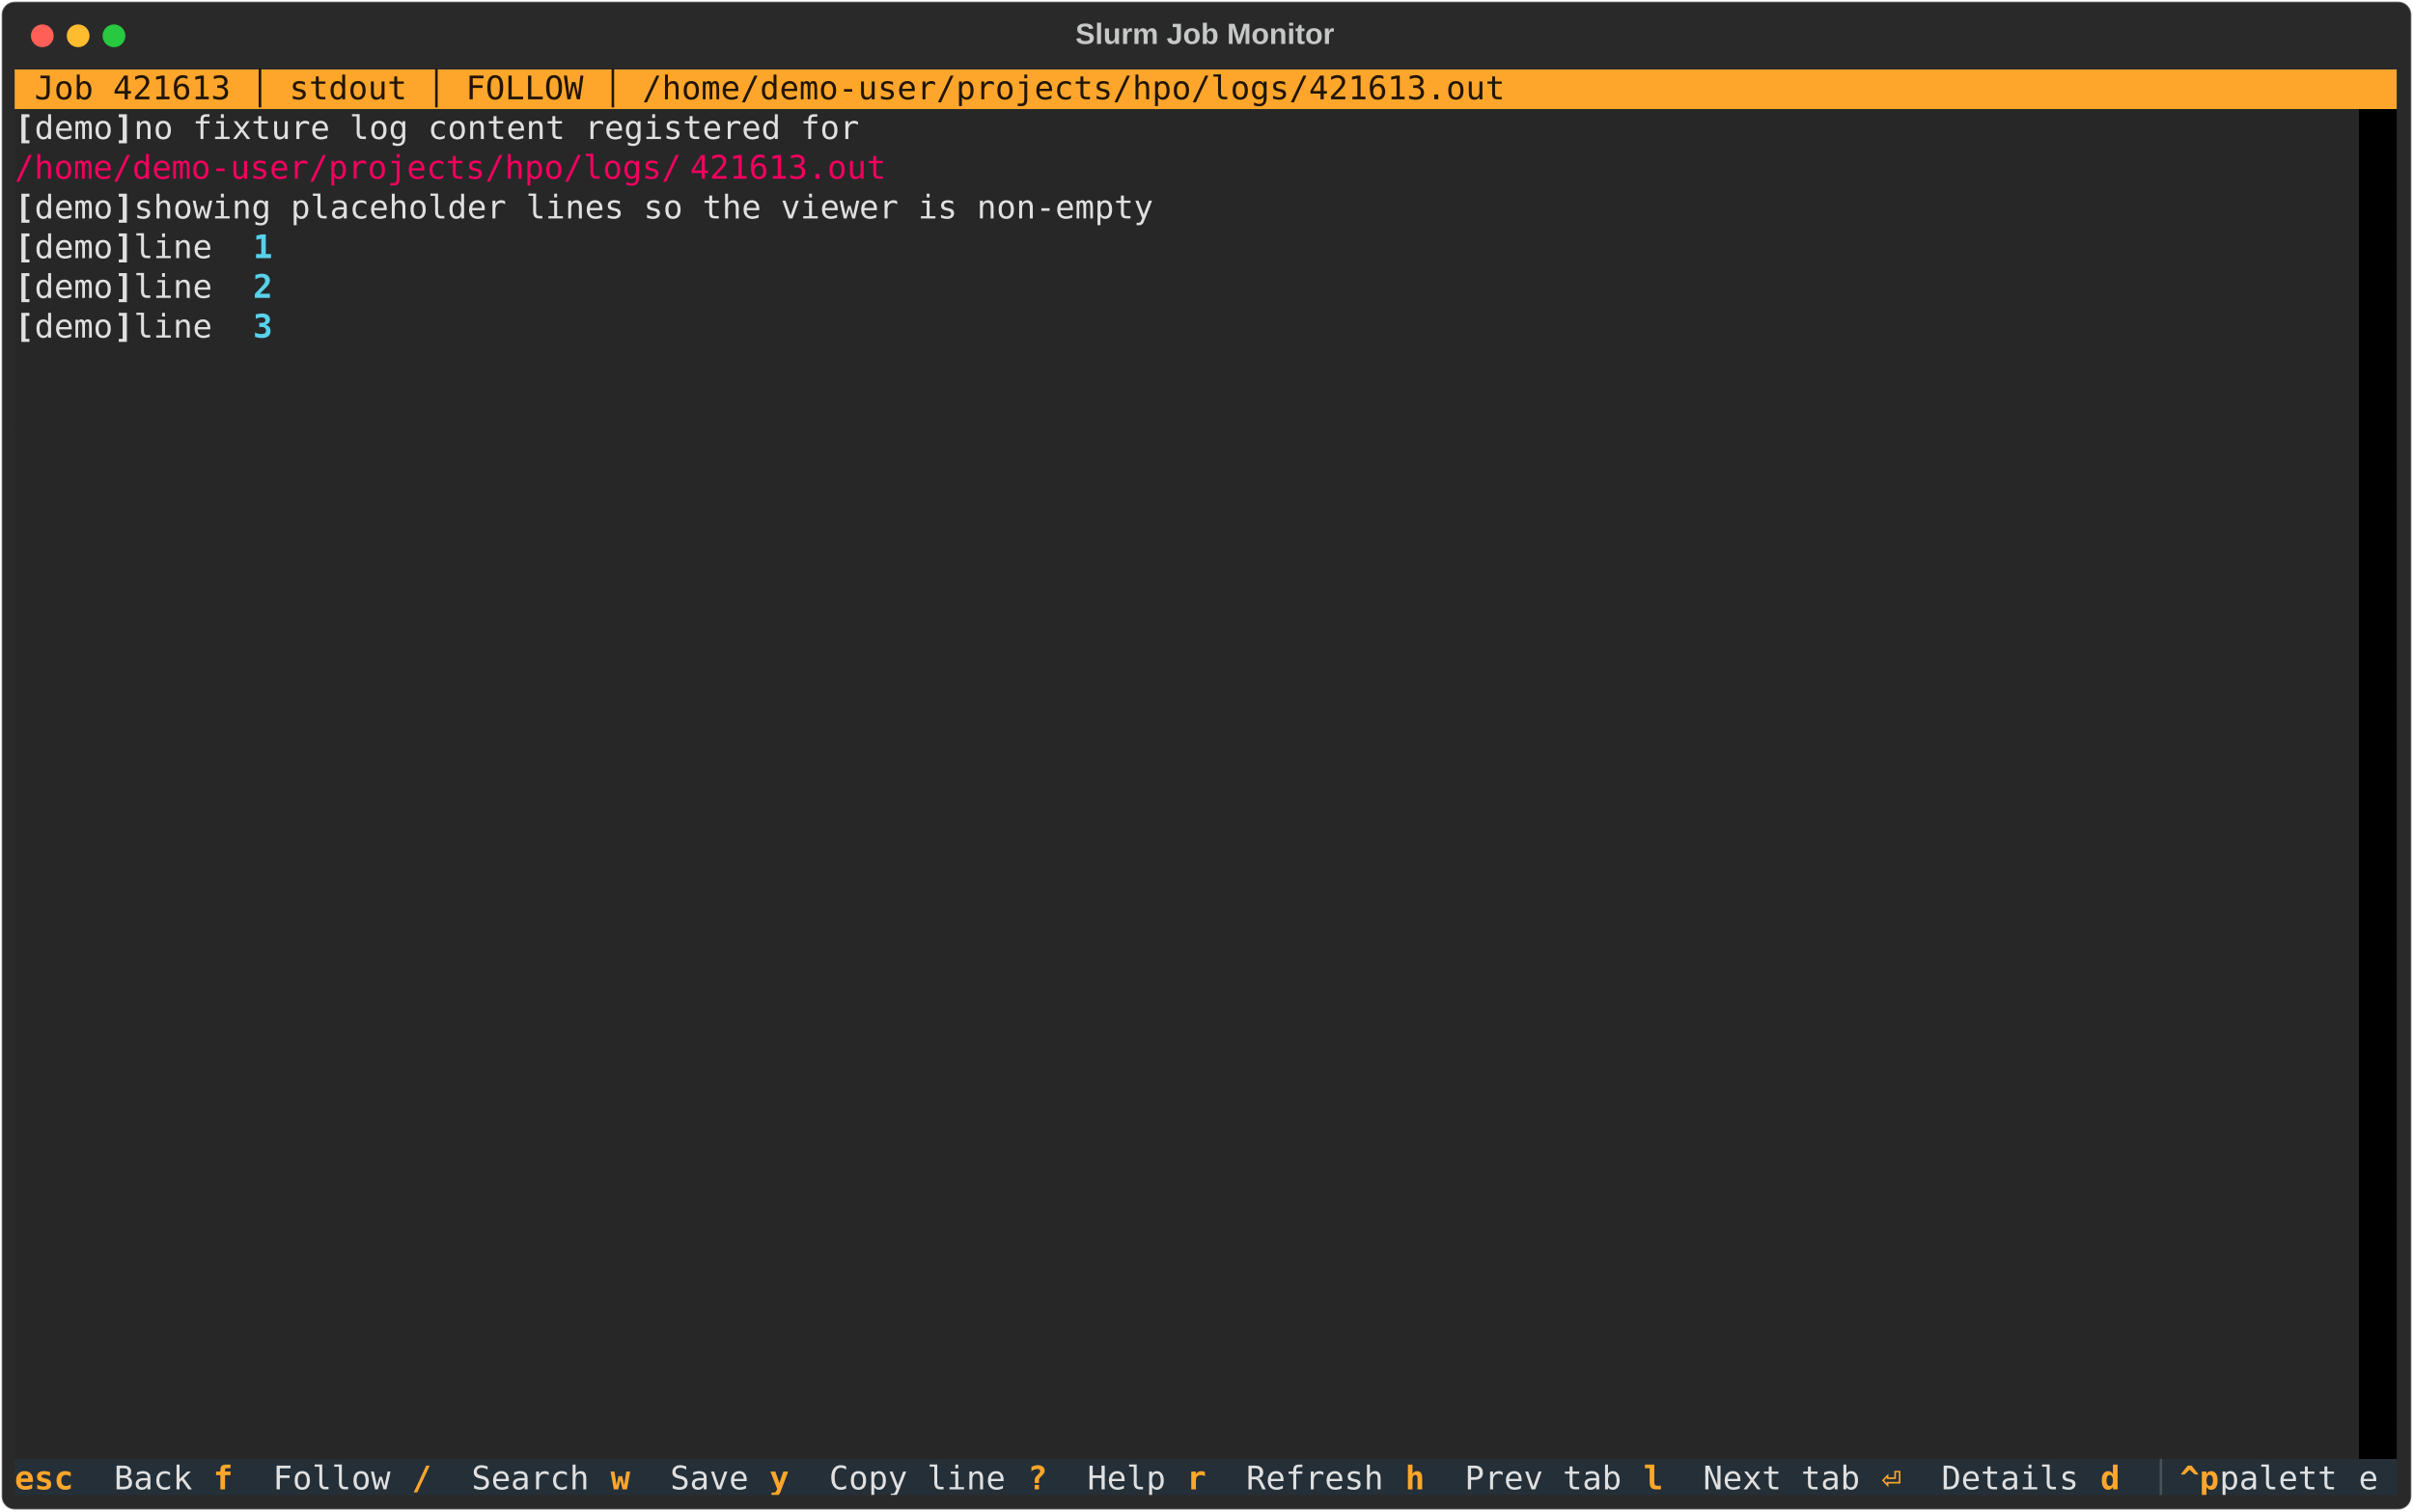
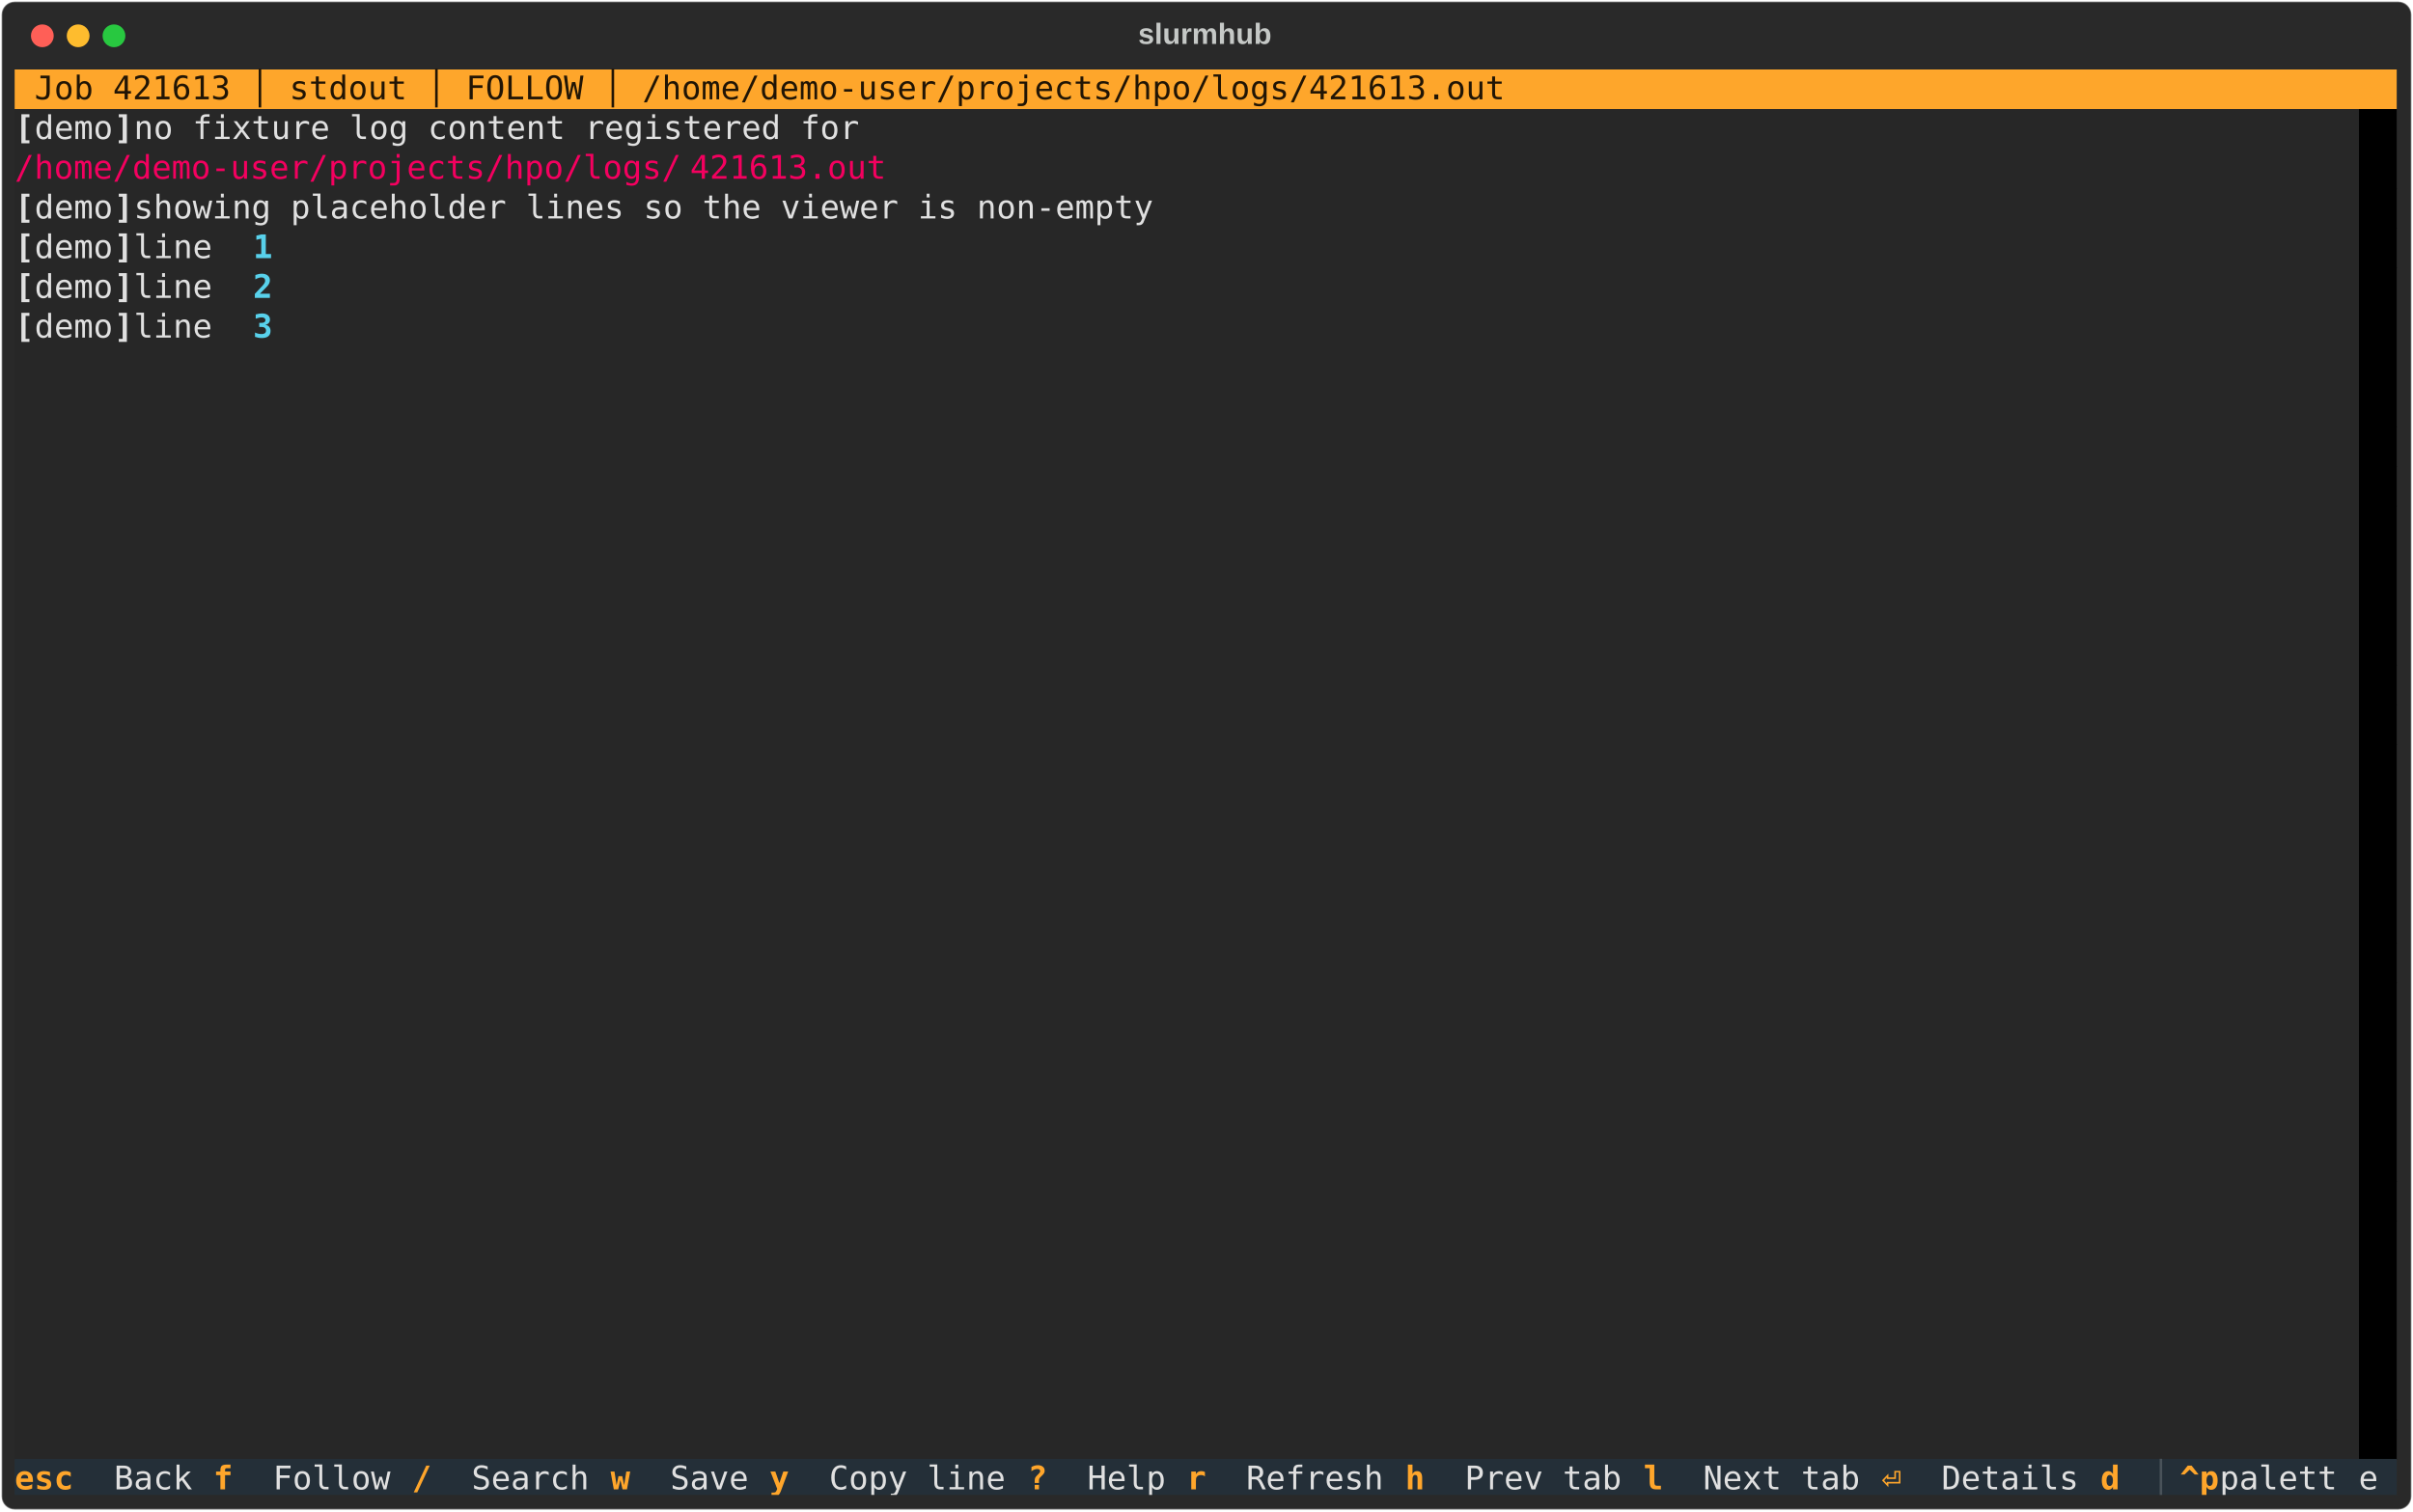
<svg xmlns="http://www.w3.org/2000/svg" class="rich-terminal" viewBox="0 0 1482 928.4">
  <style>

    @font-face {
        font-family: "Fira Code";
        src: local("FiraCode-Regular"),
                url("https://cdnjs.cloudflare.com/ajax/libs/firacode/6.2.0/woff2/FiraCode-Regular.woff2") format("woff2"),
                url("https://cdnjs.cloudflare.com/ajax/libs/firacode/6.2.0/woff/FiraCode-Regular.woff") format("woff");
        font-style: normal;
        font-weight: 400;
    }
    @font-face {
        font-family: "Fira Code";
        src: local("FiraCode-Bold"),
                url("https://cdnjs.cloudflare.com/ajax/libs/firacode/6.2.0/woff2/FiraCode-Bold.woff2") format("woff2"),
                url("https://cdnjs.cloudflare.com/ajax/libs/firacode/6.2.0/woff/FiraCode-Bold.woff") format("woff");
        font-style: bold;
        font-weight: 700;
    }

-     .terminal-1593306715-matrix {
+     .terminal-243985271-matrix {
        font-family: Fira Code, monospace;
        font-size: 20px;
        line-height: 24.4px;
        font-variant-east-asian: full-width;
    }

-     .terminal-1593306715-title {
+     .terminal-243985271-title {
        font-size: 18px;
        font-weight: bold;
        font-family: arial;
    }

-     .terminal-1593306715-r1 { fill: #c5c8c6 }
- .terminal-1593306715-r2 { fill: #211505 }
- .terminal-1593306715-r3 { fill: #e0e0e0;font-weight: bold }
- .terminal-1593306715-r4 { fill: #e0e0e0 }
- .terminal-1593306715-r5 { fill: #f4005f }
- .terminal-1593306715-r6 { fill: #58d1eb;font-weight: bold }
- .terminal-1593306715-r7 { fill: #ffa62b;font-weight: bold }
- .terminal-1593306715-r8 { fill: #495259 }
+     .terminal-243985271-r1 { fill: #c5c8c6 }
+ .terminal-243985271-r2 { fill: #211505 }
+ .terminal-243985271-r3 { fill: #e0e0e0;font-weight: bold }
+ .terminal-243985271-r4 { fill: #e0e0e0 }
+ .terminal-243985271-r5 { fill: #f4005f }
+ .terminal-243985271-r6 { fill: #58d1eb;font-weight: bold }
+ .terminal-243985271-r7 { fill: #ffa62b;font-weight: bold }
+ .terminal-243985271-r8 { fill: #495259 }
    </style>
  <defs>
-     <clipPath id="terminal-1593306715-clip-terminal">
+     <clipPath id="terminal-243985271-clip-terminal">
      <rect x="0" y="0" width="1463.0" height="877.4" />
    </clipPath>
-     <clipPath id="terminal-1593306715-line-0">
+     <clipPath id="terminal-243985271-line-0">
      <rect x="0" y="1.5" width="1464" height="24.65" />
    </clipPath>
-     <clipPath id="terminal-1593306715-line-1">
+     <clipPath id="terminal-243985271-line-1">
      <rect x="0" y="25.9" width="1464" height="24.65" />
    </clipPath>
-     <clipPath id="terminal-1593306715-line-2">
+     <clipPath id="terminal-243985271-line-2">
      <rect x="0" y="50.3" width="1464" height="24.65" />
    </clipPath>
-     <clipPath id="terminal-1593306715-line-3">
+     <clipPath id="terminal-243985271-line-3">
      <rect x="0" y="74.7" width="1464" height="24.65" />
    </clipPath>
-     <clipPath id="terminal-1593306715-line-4">
+     <clipPath id="terminal-243985271-line-4">
      <rect x="0" y="99.1" width="1464" height="24.65" />
    </clipPath>
-     <clipPath id="terminal-1593306715-line-5">
+     <clipPath id="terminal-243985271-line-5">
      <rect x="0" y="123.5" width="1464" height="24.65" />
    </clipPath>
-     <clipPath id="terminal-1593306715-line-6">
+     <clipPath id="terminal-243985271-line-6">
      <rect x="0" y="147.9" width="1464" height="24.65" />
    </clipPath>
-     <clipPath id="terminal-1593306715-line-7">
+     <clipPath id="terminal-243985271-line-7">
      <rect x="0" y="172.3" width="1464" height="24.65" />
    </clipPath>
-     <clipPath id="terminal-1593306715-line-8">
+     <clipPath id="terminal-243985271-line-8">
      <rect x="0" y="196.7" width="1464" height="24.65" />
    </clipPath>
-     <clipPath id="terminal-1593306715-line-9">
+     <clipPath id="terminal-243985271-line-9">
      <rect x="0" y="221.1" width="1464" height="24.65" />
    </clipPath>
-     <clipPath id="terminal-1593306715-line-10">
+     <clipPath id="terminal-243985271-line-10">
      <rect x="0" y="245.5" width="1464" height="24.65" />
    </clipPath>
-     <clipPath id="terminal-1593306715-line-11">
+     <clipPath id="terminal-243985271-line-11">
      <rect x="0" y="269.9" width="1464" height="24.65" />
    </clipPath>
-     <clipPath id="terminal-1593306715-line-12">
+     <clipPath id="terminal-243985271-line-12">
      <rect x="0" y="294.3" width="1464" height="24.65" />
    </clipPath>
-     <clipPath id="terminal-1593306715-line-13">
+     <clipPath id="terminal-243985271-line-13">
      <rect x="0" y="318.7" width="1464" height="24.65" />
    </clipPath>
-     <clipPath id="terminal-1593306715-line-14">
+     <clipPath id="terminal-243985271-line-14">
      <rect x="0" y="343.1" width="1464" height="24.65" />
    </clipPath>
-     <clipPath id="terminal-1593306715-line-15">
+     <clipPath id="terminal-243985271-line-15">
      <rect x="0" y="367.5" width="1464" height="24.65" />
    </clipPath>
-     <clipPath id="terminal-1593306715-line-16">
+     <clipPath id="terminal-243985271-line-16">
      <rect x="0" y="391.9" width="1464" height="24.65" />
    </clipPath>
-     <clipPath id="terminal-1593306715-line-17">
+     <clipPath id="terminal-243985271-line-17">
      <rect x="0" y="416.3" width="1464" height="24.65" />
    </clipPath>
-     <clipPath id="terminal-1593306715-line-18">
+     <clipPath id="terminal-243985271-line-18">
      <rect x="0" y="440.7" width="1464" height="24.65" />
    </clipPath>
-     <clipPath id="terminal-1593306715-line-19">
+     <clipPath id="terminal-243985271-line-19">
      <rect x="0" y="465.1" width="1464" height="24.65" />
    </clipPath>
-     <clipPath id="terminal-1593306715-line-20">
+     <clipPath id="terminal-243985271-line-20">
      <rect x="0" y="489.5" width="1464" height="24.65" />
    </clipPath>
-     <clipPath id="terminal-1593306715-line-21">
+     <clipPath id="terminal-243985271-line-21">
      <rect x="0" y="513.9" width="1464" height="24.65" />
    </clipPath>
-     <clipPath id="terminal-1593306715-line-22">
+     <clipPath id="terminal-243985271-line-22">
      <rect x="0" y="538.3" width="1464" height="24.65" />
    </clipPath>
-     <clipPath id="terminal-1593306715-line-23">
+     <clipPath id="terminal-243985271-line-23">
      <rect x="0" y="562.7" width="1464" height="24.65" />
    </clipPath>
-     <clipPath id="terminal-1593306715-line-24">
+     <clipPath id="terminal-243985271-line-24">
      <rect x="0" y="587.1" width="1464" height="24.65" />
    </clipPath>
-     <clipPath id="terminal-1593306715-line-25">
+     <clipPath id="terminal-243985271-line-25">
      <rect x="0" y="611.5" width="1464" height="24.65" />
    </clipPath>
-     <clipPath id="terminal-1593306715-line-26">
+     <clipPath id="terminal-243985271-line-26">
      <rect x="0" y="635.9" width="1464" height="24.65" />
    </clipPath>
-     <clipPath id="terminal-1593306715-line-27">
+     <clipPath id="terminal-243985271-line-27">
      <rect x="0" y="660.3" width="1464" height="24.65" />
    </clipPath>
-     <clipPath id="terminal-1593306715-line-28">
+     <clipPath id="terminal-243985271-line-28">
      <rect x="0" y="684.7" width="1464" height="24.65" />
    </clipPath>
-     <clipPath id="terminal-1593306715-line-29">
+     <clipPath id="terminal-243985271-line-29">
      <rect x="0" y="709.1" width="1464" height="24.65" />
    </clipPath>
-     <clipPath id="terminal-1593306715-line-30">
+     <clipPath id="terminal-243985271-line-30">
      <rect x="0" y="733.5" width="1464" height="24.65" />
    </clipPath>
-     <clipPath id="terminal-1593306715-line-31">
+     <clipPath id="terminal-243985271-line-31">
      <rect x="0" y="757.9" width="1464" height="24.65" />
    </clipPath>
-     <clipPath id="terminal-1593306715-line-32">
+     <clipPath id="terminal-243985271-line-32">
      <rect x="0" y="782.3" width="1464" height="24.65" />
    </clipPath>
-     <clipPath id="terminal-1593306715-line-33">
+     <clipPath id="terminal-243985271-line-33">
      <rect x="0" y="806.7" width="1464" height="24.65" />
    </clipPath>
-     <clipPath id="terminal-1593306715-line-34">
+     <clipPath id="terminal-243985271-line-34">
      <rect x="0" y="831.1" width="1464" height="24.65" />
    </clipPath>
  </defs>
  <rect fill="#292929" stroke="rgba(255,255,255,0.35)" stroke-width="1" x="1" y="1" width="1480" height="926.4" rx="8" />
-   <text class="terminal-1593306715-title" fill="#c5c8c6" text-anchor="middle" x="740" y="27">Slurm Job Monitor</text>
+   <text class="terminal-243985271-title" fill="#c5c8c6" text-anchor="middle" x="740" y="27">slurmhub</text>
  <g transform="translate(26,22)">
    <circle cx="0" cy="0" r="7" fill="#ff5f57" />
    <circle cx="22" cy="0" r="7" fill="#febc2e" />
    <circle cx="44" cy="0" r="7" fill="#28c840" />
  </g>
-   <g transform="translate(9, 41)" clip-path="url(#terminal-1593306715-clip-terminal)">
+   <g transform="translate(9, 41)" clip-path="url(#terminal-243985271-clip-terminal)">
    <rect fill="#fea62b" x="0" y="1.5" width="12.2" height="24.65" shape-rendering="crispEdges" />
    <rect fill="#fea62b" x="12.2" y="1.5" width="927.2" height="24.65" shape-rendering="crispEdges" />
    <rect fill="#fea62b" x="939.4" y="1.5" width="512.4" height="24.65" shape-rendering="crispEdges" />
    <rect fill="#fea62b" x="1451.8" y="1.5" width="12.2" height="24.65" shape-rendering="crispEdges" />
    <rect fill="#272727" x="0" y="25.9" width="12.2" height="24.65" shape-rendering="crispEdges" />
    <rect fill="#272727" x="12.2" y="25.9" width="48.8" height="24.65" shape-rendering="crispEdges" />
    <rect fill="#272727" x="61" y="25.9" width="12.2" height="24.65" shape-rendering="crispEdges" />
    <rect fill="#272727" x="73.2" y="25.9" width="475.8" height="24.65" shape-rendering="crispEdges" />
    <rect fill="#272727" x="549" y="25.9" width="890.6" height="24.65" shape-rendering="crispEdges" />
    <rect fill="#000000" x="1439.6" y="25.9" width="24.4" height="24.65" shape-rendering="crispEdges" />
    <rect fill="#272727" x="0" y="50.3" width="414.8" height="24.65" shape-rendering="crispEdges" />
    <rect fill="#272727" x="414.8" y="50.3" width="122" height="24.65" shape-rendering="crispEdges" />
    <rect fill="#272727" x="536.8" y="50.3" width="902.8" height="24.65" shape-rendering="crispEdges" />
    <rect fill="#000000" x="1439.6" y="50.3" width="24.4" height="24.65" shape-rendering="crispEdges" />
    <rect fill="#272727" x="0" y="74.7" width="12.2" height="24.65" shape-rendering="crispEdges" />
    <rect fill="#272727" x="12.2" y="74.7" width="48.8" height="24.65" shape-rendering="crispEdges" />
    <rect fill="#272727" x="61" y="74.7" width="12.2" height="24.65" shape-rendering="crispEdges" />
    <rect fill="#272727" x="73.2" y="74.7" width="646.6" height="24.65" shape-rendering="crispEdges" />
    <rect fill="#272727" x="719.8" y="74.7" width="719.8" height="24.65" shape-rendering="crispEdges" />
    <rect fill="#000000" x="1439.6" y="74.7" width="24.4" height="24.65" shape-rendering="crispEdges" />
    <rect fill="#272727" x="0" y="99.1" width="12.2" height="24.65" shape-rendering="crispEdges" />
    <rect fill="#272727" x="12.2" y="99.1" width="48.8" height="24.65" shape-rendering="crispEdges" />
    <rect fill="#272727" x="61" y="99.1" width="12.2" height="24.65" shape-rendering="crispEdges" />
    <rect fill="#272727" x="73.2" y="99.1" width="73.2" height="24.65" shape-rendering="crispEdges" />
    <rect fill="#272727" x="146.4" y="99.1" width="12.2" height="24.65" shape-rendering="crispEdges" />
    <rect fill="#272727" x="158.6" y="99.1" width="1281" height="24.65" shape-rendering="crispEdges" />
    <rect fill="#000000" x="1439.6" y="99.1" width="24.4" height="24.65" shape-rendering="crispEdges" />
    <rect fill="#272727" x="0" y="123.5" width="12.2" height="24.65" shape-rendering="crispEdges" />
    <rect fill="#272727" x="12.2" y="123.5" width="48.8" height="24.65" shape-rendering="crispEdges" />
    <rect fill="#272727" x="61" y="123.5" width="12.2" height="24.65" shape-rendering="crispEdges" />
    <rect fill="#272727" x="73.2" y="123.5" width="73.2" height="24.65" shape-rendering="crispEdges" />
    <rect fill="#272727" x="146.4" y="123.5" width="12.2" height="24.65" shape-rendering="crispEdges" />
    <rect fill="#272727" x="158.6" y="123.5" width="1281" height="24.65" shape-rendering="crispEdges" />
    <rect fill="#000000" x="1439.6" y="123.5" width="24.4" height="24.65" shape-rendering="crispEdges" />
    <rect fill="#272727" x="0" y="147.9" width="12.2" height="24.65" shape-rendering="crispEdges" />
    <rect fill="#272727" x="12.2" y="147.9" width="48.8" height="24.65" shape-rendering="crispEdges" />
    <rect fill="#272727" x="61" y="147.9" width="12.2" height="24.65" shape-rendering="crispEdges" />
    <rect fill="#272727" x="73.2" y="147.9" width="73.2" height="24.65" shape-rendering="crispEdges" />
    <rect fill="#272727" x="146.4" y="147.9" width="12.2" height="24.65" shape-rendering="crispEdges" />
    <rect fill="#272727" x="158.6" y="147.9" width="1281" height="24.65" shape-rendering="crispEdges" />
    <rect fill="#000000" x="1439.6" y="147.9" width="24.4" height="24.65" shape-rendering="crispEdges" />
    <rect fill="#272727" x="0" y="172.3" width="1439.6" height="24.65" shape-rendering="crispEdges" />
    <rect fill="#000000" x="1439.6" y="172.3" width="24.4" height="24.65" shape-rendering="crispEdges" />
    <rect fill="#272727" x="0" y="196.7" width="1439.6" height="24.65" shape-rendering="crispEdges" />
    <rect fill="#000000" x="1439.6" y="196.7" width="24.4" height="24.65" shape-rendering="crispEdges" />
    <rect fill="#272727" x="0" y="221.1" width="1439.6" height="24.65" shape-rendering="crispEdges" />
    <rect fill="#000000" x="1439.6" y="221.1" width="24.4" height="24.65" shape-rendering="crispEdges" />
    <rect fill="#272727" x="0" y="245.5" width="1439.6" height="24.65" shape-rendering="crispEdges" />
    <rect fill="#000000" x="1439.6" y="245.5" width="24.4" height="24.65" shape-rendering="crispEdges" />
    <rect fill="#272727" x="0" y="269.9" width="1439.6" height="24.65" shape-rendering="crispEdges" />
    <rect fill="#000000" x="1439.6" y="269.9" width="24.4" height="24.65" shape-rendering="crispEdges" />
    <rect fill="#272727" x="0" y="294.3" width="1439.6" height="24.65" shape-rendering="crispEdges" />
    <rect fill="#000000" x="1439.6" y="294.3" width="24.4" height="24.65" shape-rendering="crispEdges" />
    <rect fill="#272727" x="0" y="318.7" width="1439.6" height="24.65" shape-rendering="crispEdges" />
    <rect fill="#000000" x="1439.6" y="318.7" width="24.4" height="24.65" shape-rendering="crispEdges" />
    <rect fill="#272727" x="0" y="343.1" width="1439.6" height="24.65" shape-rendering="crispEdges" />
    <rect fill="#000000" x="1439.6" y="343.1" width="24.4" height="24.65" shape-rendering="crispEdges" />
    <rect fill="#272727" x="0" y="367.5" width="1439.6" height="24.65" shape-rendering="crispEdges" />
    <rect fill="#000000" x="1439.6" y="367.5" width="24.4" height="24.65" shape-rendering="crispEdges" />
    <rect fill="#272727" x="0" y="391.9" width="1439.6" height="24.65" shape-rendering="crispEdges" />
    <rect fill="#000000" x="1439.6" y="391.9" width="24.4" height="24.65" shape-rendering="crispEdges" />
    <rect fill="#272727" x="0" y="416.3" width="1439.6" height="24.65" shape-rendering="crispEdges" />
    <rect fill="#000000" x="1439.6" y="416.3" width="24.4" height="24.65" shape-rendering="crispEdges" />
    <rect fill="#272727" x="0" y="440.7" width="1439.6" height="24.65" shape-rendering="crispEdges" />
    <rect fill="#000000" x="1439.6" y="440.7" width="24.4" height="24.65" shape-rendering="crispEdges" />
    <rect fill="#272727" x="0" y="465.1" width="1439.6" height="24.65" shape-rendering="crispEdges" />
    <rect fill="#000000" x="1439.6" y="465.1" width="24.4" height="24.65" shape-rendering="crispEdges" />
    <rect fill="#272727" x="0" y="489.5" width="1439.6" height="24.65" shape-rendering="crispEdges" />
    <rect fill="#000000" x="1439.6" y="489.5" width="24.4" height="24.65" shape-rendering="crispEdges" />
    <rect fill="#272727" x="0" y="513.9" width="1439.6" height="24.65" shape-rendering="crispEdges" />
    <rect fill="#000000" x="1439.6" y="513.9" width="24.4" height="24.65" shape-rendering="crispEdges" />
    <rect fill="#272727" x="0" y="538.3" width="1439.6" height="24.65" shape-rendering="crispEdges" />
    <rect fill="#000000" x="1439.6" y="538.3" width="24.4" height="24.65" shape-rendering="crispEdges" />
    <rect fill="#272727" x="0" y="562.7" width="1439.6" height="24.65" shape-rendering="crispEdges" />
    <rect fill="#000000" x="1439.6" y="562.7" width="24.4" height="24.65" shape-rendering="crispEdges" />
    <rect fill="#272727" x="0" y="587.1" width="1439.6" height="24.65" shape-rendering="crispEdges" />
    <rect fill="#000000" x="1439.6" y="587.1" width="24.4" height="24.65" shape-rendering="crispEdges" />
    <rect fill="#272727" x="0" y="611.5" width="1439.6" height="24.65" shape-rendering="crispEdges" />
    <rect fill="#000000" x="1439.6" y="611.5" width="24.4" height="24.65" shape-rendering="crispEdges" />
    <rect fill="#272727" x="0" y="635.9" width="1439.6" height="24.65" shape-rendering="crispEdges" />
    <rect fill="#000000" x="1439.6" y="635.9" width="24.4" height="24.65" shape-rendering="crispEdges" />
    <rect fill="#272727" x="0" y="660.3" width="1439.6" height="24.65" shape-rendering="crispEdges" />
    <rect fill="#000000" x="1439.6" y="660.3" width="24.4" height="24.65" shape-rendering="crispEdges" />
    <rect fill="#272727" x="0" y="684.7" width="1439.6" height="24.65" shape-rendering="crispEdges" />
    <rect fill="#000000" x="1439.6" y="684.7" width="24.4" height="24.65" shape-rendering="crispEdges" />
    <rect fill="#272727" x="0" y="709.1" width="1439.6" height="24.65" shape-rendering="crispEdges" />
    <rect fill="#000000" x="1439.6" y="709.1" width="24.4" height="24.65" shape-rendering="crispEdges" />
    <rect fill="#272727" x="0" y="733.5" width="1439.6" height="24.65" shape-rendering="crispEdges" />
    <rect fill="#000000" x="1439.6" y="733.5" width="24.4" height="24.65" shape-rendering="crispEdges" />
    <rect fill="#272727" x="0" y="757.9" width="1439.6" height="24.65" shape-rendering="crispEdges" />
    <rect fill="#000000" x="1439.6" y="757.9" width="24.4" height="24.65" shape-rendering="crispEdges" />
    <rect fill="#272727" x="0" y="782.3" width="1439.6" height="24.65" shape-rendering="crispEdges" />
    <rect fill="#000000" x="1439.6" y="782.3" width="24.4" height="24.65" shape-rendering="crispEdges" />
    <rect fill="#272727" x="0" y="806.7" width="1439.6" height="24.65" shape-rendering="crispEdges" />
    <rect fill="#000000" x="1439.6" y="806.7" width="24.4" height="24.65" shape-rendering="crispEdges" />
    <rect fill="#272727" x="0" y="831.1" width="1439.6" height="24.65" shape-rendering="crispEdges" />
    <rect fill="#000000" x="1439.6" y="831.1" width="24.4" height="24.65" shape-rendering="crispEdges" />
    <rect fill="#242f38" x="0" y="855.5" width="61" height="24.65" shape-rendering="crispEdges" />
    <rect fill="#242f38" x="61" y="855.5" width="61" height="24.65" shape-rendering="crispEdges" />
    <rect fill="#242f38" x="122" y="855.5" width="36.6" height="24.65" shape-rendering="crispEdges" />
    <rect fill="#242f38" x="158.6" y="855.5" width="85.4" height="24.65" shape-rendering="crispEdges" />
    <rect fill="#242f38" x="244" y="855.5" width="36.6" height="24.65" shape-rendering="crispEdges" />
    <rect fill="#242f38" x="280.6" y="855.5" width="85.4" height="24.65" shape-rendering="crispEdges" />
    <rect fill="#242f38" x="366" y="855.5" width="36.6" height="24.65" shape-rendering="crispEdges" />
    <rect fill="#242f38" x="402.6" y="855.5" width="61" height="24.65" shape-rendering="crispEdges" />
    <rect fill="#242f38" x="463.6" y="855.5" width="36.6" height="24.65" shape-rendering="crispEdges" />
    <rect fill="#242f38" x="500.2" y="855.5" width="122" height="24.65" shape-rendering="crispEdges" />
    <rect fill="#242f38" x="622.2" y="855.5" width="36.6" height="24.65" shape-rendering="crispEdges" />
    <rect fill="#242f38" x="658.8" y="855.5" width="61" height="24.65" shape-rendering="crispEdges" />
    <rect fill="#242f38" x="719.8" y="855.5" width="36.6" height="24.65" shape-rendering="crispEdges" />
    <rect fill="#242f38" x="756.4" y="855.5" width="97.6" height="24.65" shape-rendering="crispEdges" />
    <rect fill="#242f38" x="854" y="855.5" width="36.6" height="24.65" shape-rendering="crispEdges" />
    <rect fill="#242f38" x="890.6" y="855.5" width="109.8" height="24.65" shape-rendering="crispEdges" />
    <rect fill="#242f38" x="1000.4" y="855.5" width="36.6" height="24.65" shape-rendering="crispEdges" />
    <rect fill="#242f38" x="1037" y="855.5" width="109.8" height="24.65" shape-rendering="crispEdges" />
    <rect fill="#242f38" x="1146.8" y="855.5" width="36.6" height="24.65" shape-rendering="crispEdges" />
    <rect fill="#242f38" x="1183.4" y="855.5" width="97.6" height="24.65" shape-rendering="crispEdges" />
    <rect fill="#242f38" x="1281" y="855.5" width="36.6" height="24.65" shape-rendering="crispEdges" />
    <rect fill="#242f38" x="1317.6" y="855.5" width="12.2" height="24.65" shape-rendering="crispEdges" />
    <rect fill="#242f38" x="1329.8" y="855.5" width="24.4" height="24.65" shape-rendering="crispEdges" />
    <rect fill="#242f38" x="1354.2" y="855.5" width="85.4" height="24.65" shape-rendering="crispEdges" />
    <rect fill="#242f38" x="1439.6" y="855.5" width="12.2" height="24.65" shape-rendering="crispEdges" />
    <rect fill="#242f38" x="1451.8" y="855.5" width="12.2" height="24.65" shape-rendering="crispEdges" />
-     <g class="terminal-1593306715-matrix">
-       <text class="terminal-1593306715-r2" x="12.2" y="20" textLength="927.2" clip-path="url(#terminal-1593306715-line-0)"> Job 421613 │ stdout │ FOLLOW │ /home/demo-user/projects/hpo/logs/421613.out</text>
-       <text class="terminal-1593306715-r1" x="1464" y="20" textLength="12.2" clip-path="url(#terminal-1593306715-line-0)">
- </text>
-       <text class="terminal-1593306715-r3" x="0" y="44.4" textLength="12.2" clip-path="url(#terminal-1593306715-line-1)">[</text>
-       <text class="terminal-1593306715-r4" x="12.2" y="44.4" textLength="48.8" clip-path="url(#terminal-1593306715-line-1)">demo</text>
-       <text class="terminal-1593306715-r3" x="61" y="44.4" textLength="12.2" clip-path="url(#terminal-1593306715-line-1)">]</text>
-       <text class="terminal-1593306715-r4" x="73.2" y="44.4" textLength="475.8" clip-path="url(#terminal-1593306715-line-1)"> no fixture log content registered for </text>
-       <text class="terminal-1593306715-r1" x="1464" y="44.4" textLength="12.2" clip-path="url(#terminal-1593306715-line-1)">
- </text>
-       <text class="terminal-1593306715-r5" x="0" y="68.8" textLength="414.8" clip-path="url(#terminal-1593306715-line-2)">/home/demo-user/projects/hpo/logs/</text>
-       <text class="terminal-1593306715-r5" x="414.8" y="68.8" textLength="122" clip-path="url(#terminal-1593306715-line-2)">421613.out</text>
-       <text class="terminal-1593306715-r1" x="1464" y="68.8" textLength="12.2" clip-path="url(#terminal-1593306715-line-2)">
- </text>
-       <text class="terminal-1593306715-r3" x="0" y="93.2" textLength="12.2" clip-path="url(#terminal-1593306715-line-3)">[</text>
-       <text class="terminal-1593306715-r4" x="12.2" y="93.2" textLength="48.8" clip-path="url(#terminal-1593306715-line-3)">demo</text>
-       <text class="terminal-1593306715-r3" x="61" y="93.2" textLength="12.2" clip-path="url(#terminal-1593306715-line-3)">]</text>
-       <text class="terminal-1593306715-r4" x="73.2" y="93.2" textLength="646.6" clip-path="url(#terminal-1593306715-line-3)"> showing placeholder lines so the viewer is non-empty</text>
-       <text class="terminal-1593306715-r1" x="1464" y="93.2" textLength="12.2" clip-path="url(#terminal-1593306715-line-3)">
- </text>
-       <text class="terminal-1593306715-r3" x="0" y="117.6" textLength="12.2" clip-path="url(#terminal-1593306715-line-4)">[</text>
-       <text class="terminal-1593306715-r4" x="12.2" y="117.6" textLength="48.8" clip-path="url(#terminal-1593306715-line-4)">demo</text>
-       <text class="terminal-1593306715-r3" x="61" y="117.6" textLength="12.2" clip-path="url(#terminal-1593306715-line-4)">]</text>
-       <text class="terminal-1593306715-r4" x="73.2" y="117.6" textLength="73.2" clip-path="url(#terminal-1593306715-line-4)"> line </text>
-       <text class="terminal-1593306715-r6" x="146.4" y="117.6" textLength="12.2" clip-path="url(#terminal-1593306715-line-4)">1</text>
-       <text class="terminal-1593306715-r1" x="1464" y="117.6" textLength="12.2" clip-path="url(#terminal-1593306715-line-4)">
- </text>
-       <text class="terminal-1593306715-r3" x="0" y="142" textLength="12.2" clip-path="url(#terminal-1593306715-line-5)">[</text>
-       <text class="terminal-1593306715-r4" x="12.2" y="142" textLength="48.8" clip-path="url(#terminal-1593306715-line-5)">demo</text>
-       <text class="terminal-1593306715-r3" x="61" y="142" textLength="12.2" clip-path="url(#terminal-1593306715-line-5)">]</text>
-       <text class="terminal-1593306715-r4" x="73.2" y="142" textLength="73.2" clip-path="url(#terminal-1593306715-line-5)"> line </text>
-       <text class="terminal-1593306715-r6" x="146.4" y="142" textLength="12.2" clip-path="url(#terminal-1593306715-line-5)">2</text>
-       <text class="terminal-1593306715-r1" x="1464" y="142" textLength="12.2" clip-path="url(#terminal-1593306715-line-5)">
- </text>
-       <text class="terminal-1593306715-r3" x="0" y="166.4" textLength="12.2" clip-path="url(#terminal-1593306715-line-6)">[</text>
-       <text class="terminal-1593306715-r4" x="12.2" y="166.4" textLength="48.8" clip-path="url(#terminal-1593306715-line-6)">demo</text>
-       <text class="terminal-1593306715-r3" x="61" y="166.4" textLength="12.2" clip-path="url(#terminal-1593306715-line-6)">]</text>
-       <text class="terminal-1593306715-r4" x="73.2" y="166.4" textLength="73.2" clip-path="url(#terminal-1593306715-line-6)"> line </text>
-       <text class="terminal-1593306715-r6" x="146.4" y="166.4" textLength="12.2" clip-path="url(#terminal-1593306715-line-6)">3</text>
-       <text class="terminal-1593306715-r1" x="1464" y="166.4" textLength="12.2" clip-path="url(#terminal-1593306715-line-6)">
- </text>
-       <text class="terminal-1593306715-r1" x="1464" y="190.8" textLength="12.2" clip-path="url(#terminal-1593306715-line-7)">
- </text>
-       <text class="terminal-1593306715-r1" x="1464" y="215.2" textLength="12.2" clip-path="url(#terminal-1593306715-line-8)">
- </text>
-       <text class="terminal-1593306715-r1" x="1464" y="239.6" textLength="12.2" clip-path="url(#terminal-1593306715-line-9)">
- </text>
-       <text class="terminal-1593306715-r1" x="1464" y="264" textLength="12.2" clip-path="url(#terminal-1593306715-line-10)">
- </text>
-       <text class="terminal-1593306715-r1" x="1464" y="288.4" textLength="12.2" clip-path="url(#terminal-1593306715-line-11)">
- </text>
-       <text class="terminal-1593306715-r1" x="1464" y="312.8" textLength="12.2" clip-path="url(#terminal-1593306715-line-12)">
- </text>
-       <text class="terminal-1593306715-r1" x="1464" y="337.2" textLength="12.2" clip-path="url(#terminal-1593306715-line-13)">
- </text>
-       <text class="terminal-1593306715-r1" x="1464" y="361.6" textLength="12.2" clip-path="url(#terminal-1593306715-line-14)">
- </text>
-       <text class="terminal-1593306715-r1" x="1464" y="386" textLength="12.2" clip-path="url(#terminal-1593306715-line-15)">
- </text>
-       <text class="terminal-1593306715-r1" x="1464" y="410.4" textLength="12.2" clip-path="url(#terminal-1593306715-line-16)">
- </text>
-       <text class="terminal-1593306715-r1" x="1464" y="434.8" textLength="12.2" clip-path="url(#terminal-1593306715-line-17)">
- </text>
-       <text class="terminal-1593306715-r1" x="1464" y="459.2" textLength="12.2" clip-path="url(#terminal-1593306715-line-18)">
- </text>
-       <text class="terminal-1593306715-r1" x="1464" y="483.6" textLength="12.2" clip-path="url(#terminal-1593306715-line-19)">
- </text>
-       <text class="terminal-1593306715-r1" x="1464" y="508" textLength="12.2" clip-path="url(#terminal-1593306715-line-20)">
- </text>
-       <text class="terminal-1593306715-r1" x="1464" y="532.4" textLength="12.2" clip-path="url(#terminal-1593306715-line-21)">
- </text>
-       <text class="terminal-1593306715-r1" x="1464" y="556.8" textLength="12.2" clip-path="url(#terminal-1593306715-line-22)">
- </text>
-       <text class="terminal-1593306715-r1" x="1464" y="581.2" textLength="12.2" clip-path="url(#terminal-1593306715-line-23)">
- </text>
-       <text class="terminal-1593306715-r1" x="1464" y="605.6" textLength="12.2" clip-path="url(#terminal-1593306715-line-24)">
- </text>
-       <text class="terminal-1593306715-r1" x="1464" y="630" textLength="12.2" clip-path="url(#terminal-1593306715-line-25)">
- </text>
-       <text class="terminal-1593306715-r1" x="1464" y="654.4" textLength="12.2" clip-path="url(#terminal-1593306715-line-26)">
- </text>
-       <text class="terminal-1593306715-r1" x="1464" y="678.8" textLength="12.2" clip-path="url(#terminal-1593306715-line-27)">
- </text>
-       <text class="terminal-1593306715-r1" x="1464" y="703.2" textLength="12.2" clip-path="url(#terminal-1593306715-line-28)">
- </text>
-       <text class="terminal-1593306715-r1" x="1464" y="727.6" textLength="12.2" clip-path="url(#terminal-1593306715-line-29)">
- </text>
-       <text class="terminal-1593306715-r1" x="1464" y="752" textLength="12.2" clip-path="url(#terminal-1593306715-line-30)">
- </text>
-       <text class="terminal-1593306715-r1" x="1464" y="776.4" textLength="12.2" clip-path="url(#terminal-1593306715-line-31)">
- </text>
-       <text class="terminal-1593306715-r1" x="1464" y="800.8" textLength="12.2" clip-path="url(#terminal-1593306715-line-32)">
- </text>
-       <text class="terminal-1593306715-r1" x="1464" y="825.2" textLength="12.2" clip-path="url(#terminal-1593306715-line-33)">
- </text>
-       <text class="terminal-1593306715-r1" x="1464" y="849.6" textLength="12.2" clip-path="url(#terminal-1593306715-line-34)">
- </text>
-       <text class="terminal-1593306715-r7" x="0" y="874" textLength="61" clip-path="url(#terminal-1593306715-line-35)"> esc </text>
-       <text class="terminal-1593306715-r4" x="61" y="874" textLength="61" clip-path="url(#terminal-1593306715-line-35)">Back </text>
-       <text class="terminal-1593306715-r7" x="122" y="874" textLength="36.6" clip-path="url(#terminal-1593306715-line-35)"> f </text>
-       <text class="terminal-1593306715-r4" x="158.6" y="874" textLength="85.4" clip-path="url(#terminal-1593306715-line-35)">Follow </text>
-       <text class="terminal-1593306715-r7" x="244" y="874" textLength="36.6" clip-path="url(#terminal-1593306715-line-35)"> / </text>
-       <text class="terminal-1593306715-r4" x="280.6" y="874" textLength="85.4" clip-path="url(#terminal-1593306715-line-35)">Search </text>
-       <text class="terminal-1593306715-r7" x="366" y="874" textLength="36.6" clip-path="url(#terminal-1593306715-line-35)"> w </text>
-       <text class="terminal-1593306715-r4" x="402.6" y="874" textLength="61" clip-path="url(#terminal-1593306715-line-35)">Save </text>
-       <text class="terminal-1593306715-r7" x="463.6" y="874" textLength="36.6" clip-path="url(#terminal-1593306715-line-35)"> y </text>
-       <text class="terminal-1593306715-r4" x="500.2" y="874" textLength="122" clip-path="url(#terminal-1593306715-line-35)">Copy line </text>
-       <text class="terminal-1593306715-r7" x="622.2" y="874" textLength="36.6" clip-path="url(#terminal-1593306715-line-35)"> ? </text>
-       <text class="terminal-1593306715-r4" x="658.8" y="874" textLength="61" clip-path="url(#terminal-1593306715-line-35)">Help </text>
-       <text class="terminal-1593306715-r7" x="719.8" y="874" textLength="36.6" clip-path="url(#terminal-1593306715-line-35)"> r </text>
-       <text class="terminal-1593306715-r4" x="756.4" y="874" textLength="97.6" clip-path="url(#terminal-1593306715-line-35)">Refresh </text>
-       <text class="terminal-1593306715-r7" x="854" y="874" textLength="36.6" clip-path="url(#terminal-1593306715-line-35)"> h </text>
-       <text class="terminal-1593306715-r4" x="890.6" y="874" textLength="109.8" clip-path="url(#terminal-1593306715-line-35)">Prev tab </text>
-       <text class="terminal-1593306715-r7" x="1000.4" y="874" textLength="36.6" clip-path="url(#terminal-1593306715-line-35)"> l </text>
-       <text class="terminal-1593306715-r4" x="1037" y="874" textLength="109.8" clip-path="url(#terminal-1593306715-line-35)">Next tab </text>
-       <text class="terminal-1593306715-r7" x="1146.8" y="874" textLength="36.6" clip-path="url(#terminal-1593306715-line-35)"> ⏎ </text>
-       <text class="terminal-1593306715-r4" x="1183.4" y="874" textLength="97.6" clip-path="url(#terminal-1593306715-line-35)">Details </text>
-       <text class="terminal-1593306715-r7" x="1281" y="874" textLength="36.6" clip-path="url(#terminal-1593306715-line-35)"> d </text>
-       <text class="terminal-1593306715-r8" x="1317.6" y="874" textLength="12.2" clip-path="url(#terminal-1593306715-line-35)">▏</text>
-       <text class="terminal-1593306715-r7" x="1329.8" y="874" textLength="24.4" clip-path="url(#terminal-1593306715-line-35)">^p</text>
-       <text class="terminal-1593306715-r4" x="1354.2" y="874" textLength="85.4" clip-path="url(#terminal-1593306715-line-35)"> palett</text>
-       <text class="terminal-1593306715-r4" x="1439.6" y="874" textLength="12.2" clip-path="url(#terminal-1593306715-line-35)">e</text>
+     <g class="terminal-243985271-matrix">
+       <text class="terminal-243985271-r2" x="12.2" y="20" textLength="927.2" clip-path="url(#terminal-243985271-line-0)"> Job 421613 │ stdout │ FOLLOW │ /home/demo-user/projects/hpo/logs/421613.out</text>
+       <text class="terminal-243985271-r1" x="1464" y="20" textLength="12.2" clip-path="url(#terminal-243985271-line-0)">
+ </text>
+       <text class="terminal-243985271-r3" x="0" y="44.4" textLength="12.2" clip-path="url(#terminal-243985271-line-1)">[</text>
+       <text class="terminal-243985271-r4" x="12.2" y="44.4" textLength="48.8" clip-path="url(#terminal-243985271-line-1)">demo</text>
+       <text class="terminal-243985271-r3" x="61" y="44.4" textLength="12.2" clip-path="url(#terminal-243985271-line-1)">]</text>
+       <text class="terminal-243985271-r4" x="73.2" y="44.4" textLength="475.8" clip-path="url(#terminal-243985271-line-1)"> no fixture log content registered for </text>
+       <text class="terminal-243985271-r1" x="1464" y="44.4" textLength="12.2" clip-path="url(#terminal-243985271-line-1)">
+ </text>
+       <text class="terminal-243985271-r5" x="0" y="68.8" textLength="414.8" clip-path="url(#terminal-243985271-line-2)">/home/demo-user/projects/hpo/logs/</text>
+       <text class="terminal-243985271-r5" x="414.8" y="68.8" textLength="122" clip-path="url(#terminal-243985271-line-2)">421613.out</text>
+       <text class="terminal-243985271-r1" x="1464" y="68.8" textLength="12.2" clip-path="url(#terminal-243985271-line-2)">
+ </text>
+       <text class="terminal-243985271-r3" x="0" y="93.2" textLength="12.2" clip-path="url(#terminal-243985271-line-3)">[</text>
+       <text class="terminal-243985271-r4" x="12.2" y="93.2" textLength="48.8" clip-path="url(#terminal-243985271-line-3)">demo</text>
+       <text class="terminal-243985271-r3" x="61" y="93.2" textLength="12.2" clip-path="url(#terminal-243985271-line-3)">]</text>
+       <text class="terminal-243985271-r4" x="73.2" y="93.2" textLength="646.6" clip-path="url(#terminal-243985271-line-3)"> showing placeholder lines so the viewer is non-empty</text>
+       <text class="terminal-243985271-r1" x="1464" y="93.2" textLength="12.2" clip-path="url(#terminal-243985271-line-3)">
+ </text>
+       <text class="terminal-243985271-r3" x="0" y="117.6" textLength="12.2" clip-path="url(#terminal-243985271-line-4)">[</text>
+       <text class="terminal-243985271-r4" x="12.2" y="117.6" textLength="48.8" clip-path="url(#terminal-243985271-line-4)">demo</text>
+       <text class="terminal-243985271-r3" x="61" y="117.6" textLength="12.2" clip-path="url(#terminal-243985271-line-4)">]</text>
+       <text class="terminal-243985271-r4" x="73.2" y="117.6" textLength="73.2" clip-path="url(#terminal-243985271-line-4)"> line </text>
+       <text class="terminal-243985271-r6" x="146.4" y="117.6" textLength="12.2" clip-path="url(#terminal-243985271-line-4)">1</text>
+       <text class="terminal-243985271-r1" x="1464" y="117.6" textLength="12.2" clip-path="url(#terminal-243985271-line-4)">
+ </text>
+       <text class="terminal-243985271-r3" x="0" y="142" textLength="12.2" clip-path="url(#terminal-243985271-line-5)">[</text>
+       <text class="terminal-243985271-r4" x="12.2" y="142" textLength="48.8" clip-path="url(#terminal-243985271-line-5)">demo</text>
+       <text class="terminal-243985271-r3" x="61" y="142" textLength="12.2" clip-path="url(#terminal-243985271-line-5)">]</text>
+       <text class="terminal-243985271-r4" x="73.2" y="142" textLength="73.2" clip-path="url(#terminal-243985271-line-5)"> line </text>
+       <text class="terminal-243985271-r6" x="146.4" y="142" textLength="12.2" clip-path="url(#terminal-243985271-line-5)">2</text>
+       <text class="terminal-243985271-r1" x="1464" y="142" textLength="12.2" clip-path="url(#terminal-243985271-line-5)">
+ </text>
+       <text class="terminal-243985271-r3" x="0" y="166.4" textLength="12.2" clip-path="url(#terminal-243985271-line-6)">[</text>
+       <text class="terminal-243985271-r4" x="12.2" y="166.4" textLength="48.8" clip-path="url(#terminal-243985271-line-6)">demo</text>
+       <text class="terminal-243985271-r3" x="61" y="166.4" textLength="12.2" clip-path="url(#terminal-243985271-line-6)">]</text>
+       <text class="terminal-243985271-r4" x="73.2" y="166.4" textLength="73.2" clip-path="url(#terminal-243985271-line-6)"> line </text>
+       <text class="terminal-243985271-r6" x="146.4" y="166.4" textLength="12.2" clip-path="url(#terminal-243985271-line-6)">3</text>
+       <text class="terminal-243985271-r1" x="1464" y="166.4" textLength="12.2" clip-path="url(#terminal-243985271-line-6)">
+ </text>
+       <text class="terminal-243985271-r1" x="1464" y="190.8" textLength="12.2" clip-path="url(#terminal-243985271-line-7)">
+ </text>
+       <text class="terminal-243985271-r1" x="1464" y="215.2" textLength="12.2" clip-path="url(#terminal-243985271-line-8)">
+ </text>
+       <text class="terminal-243985271-r1" x="1464" y="239.6" textLength="12.2" clip-path="url(#terminal-243985271-line-9)">
+ </text>
+       <text class="terminal-243985271-r1" x="1464" y="264" textLength="12.2" clip-path="url(#terminal-243985271-line-10)">
+ </text>
+       <text class="terminal-243985271-r1" x="1464" y="288.4" textLength="12.2" clip-path="url(#terminal-243985271-line-11)">
+ </text>
+       <text class="terminal-243985271-r1" x="1464" y="312.8" textLength="12.2" clip-path="url(#terminal-243985271-line-12)">
+ </text>
+       <text class="terminal-243985271-r1" x="1464" y="337.2" textLength="12.2" clip-path="url(#terminal-243985271-line-13)">
+ </text>
+       <text class="terminal-243985271-r1" x="1464" y="361.6" textLength="12.2" clip-path="url(#terminal-243985271-line-14)">
+ </text>
+       <text class="terminal-243985271-r1" x="1464" y="386" textLength="12.2" clip-path="url(#terminal-243985271-line-15)">
+ </text>
+       <text class="terminal-243985271-r1" x="1464" y="410.4" textLength="12.2" clip-path="url(#terminal-243985271-line-16)">
+ </text>
+       <text class="terminal-243985271-r1" x="1464" y="434.8" textLength="12.2" clip-path="url(#terminal-243985271-line-17)">
+ </text>
+       <text class="terminal-243985271-r1" x="1464" y="459.2" textLength="12.2" clip-path="url(#terminal-243985271-line-18)">
+ </text>
+       <text class="terminal-243985271-r1" x="1464" y="483.6" textLength="12.2" clip-path="url(#terminal-243985271-line-19)">
+ </text>
+       <text class="terminal-243985271-r1" x="1464" y="508" textLength="12.2" clip-path="url(#terminal-243985271-line-20)">
+ </text>
+       <text class="terminal-243985271-r1" x="1464" y="532.4" textLength="12.2" clip-path="url(#terminal-243985271-line-21)">
+ </text>
+       <text class="terminal-243985271-r1" x="1464" y="556.8" textLength="12.2" clip-path="url(#terminal-243985271-line-22)">
+ </text>
+       <text class="terminal-243985271-r1" x="1464" y="581.2" textLength="12.2" clip-path="url(#terminal-243985271-line-23)">
+ </text>
+       <text class="terminal-243985271-r1" x="1464" y="605.6" textLength="12.2" clip-path="url(#terminal-243985271-line-24)">
+ </text>
+       <text class="terminal-243985271-r1" x="1464" y="630" textLength="12.2" clip-path="url(#terminal-243985271-line-25)">
+ </text>
+       <text class="terminal-243985271-r1" x="1464" y="654.4" textLength="12.2" clip-path="url(#terminal-243985271-line-26)">
+ </text>
+       <text class="terminal-243985271-r1" x="1464" y="678.8" textLength="12.2" clip-path="url(#terminal-243985271-line-27)">
+ </text>
+       <text class="terminal-243985271-r1" x="1464" y="703.2" textLength="12.2" clip-path="url(#terminal-243985271-line-28)">
+ </text>
+       <text class="terminal-243985271-r1" x="1464" y="727.6" textLength="12.2" clip-path="url(#terminal-243985271-line-29)">
+ </text>
+       <text class="terminal-243985271-r1" x="1464" y="752" textLength="12.2" clip-path="url(#terminal-243985271-line-30)">
+ </text>
+       <text class="terminal-243985271-r1" x="1464" y="776.4" textLength="12.2" clip-path="url(#terminal-243985271-line-31)">
+ </text>
+       <text class="terminal-243985271-r1" x="1464" y="800.8" textLength="12.2" clip-path="url(#terminal-243985271-line-32)">
+ </text>
+       <text class="terminal-243985271-r1" x="1464" y="825.2" textLength="12.2" clip-path="url(#terminal-243985271-line-33)">
+ </text>
+       <text class="terminal-243985271-r1" x="1464" y="849.6" textLength="12.2" clip-path="url(#terminal-243985271-line-34)">
+ </text>
+       <text class="terminal-243985271-r7" x="0" y="874" textLength="61" clip-path="url(#terminal-243985271-line-35)"> esc </text>
+       <text class="terminal-243985271-r4" x="61" y="874" textLength="61" clip-path="url(#terminal-243985271-line-35)">Back </text>
+       <text class="terminal-243985271-r7" x="122" y="874" textLength="36.6" clip-path="url(#terminal-243985271-line-35)"> f </text>
+       <text class="terminal-243985271-r4" x="158.6" y="874" textLength="85.4" clip-path="url(#terminal-243985271-line-35)">Follow </text>
+       <text class="terminal-243985271-r7" x="244" y="874" textLength="36.6" clip-path="url(#terminal-243985271-line-35)"> / </text>
+       <text class="terminal-243985271-r4" x="280.6" y="874" textLength="85.4" clip-path="url(#terminal-243985271-line-35)">Search </text>
+       <text class="terminal-243985271-r7" x="366" y="874" textLength="36.6" clip-path="url(#terminal-243985271-line-35)"> w </text>
+       <text class="terminal-243985271-r4" x="402.6" y="874" textLength="61" clip-path="url(#terminal-243985271-line-35)">Save </text>
+       <text class="terminal-243985271-r7" x="463.6" y="874" textLength="36.6" clip-path="url(#terminal-243985271-line-35)"> y </text>
+       <text class="terminal-243985271-r4" x="500.2" y="874" textLength="122" clip-path="url(#terminal-243985271-line-35)">Copy line </text>
+       <text class="terminal-243985271-r7" x="622.2" y="874" textLength="36.6" clip-path="url(#terminal-243985271-line-35)"> ? </text>
+       <text class="terminal-243985271-r4" x="658.8" y="874" textLength="61" clip-path="url(#terminal-243985271-line-35)">Help </text>
+       <text class="terminal-243985271-r7" x="719.8" y="874" textLength="36.6" clip-path="url(#terminal-243985271-line-35)"> r </text>
+       <text class="terminal-243985271-r4" x="756.4" y="874" textLength="97.6" clip-path="url(#terminal-243985271-line-35)">Refresh </text>
+       <text class="terminal-243985271-r7" x="854" y="874" textLength="36.6" clip-path="url(#terminal-243985271-line-35)"> h </text>
+       <text class="terminal-243985271-r4" x="890.6" y="874" textLength="109.8" clip-path="url(#terminal-243985271-line-35)">Prev tab </text>
+       <text class="terminal-243985271-r7" x="1000.4" y="874" textLength="36.6" clip-path="url(#terminal-243985271-line-35)"> l </text>
+       <text class="terminal-243985271-r4" x="1037" y="874" textLength="109.8" clip-path="url(#terminal-243985271-line-35)">Next tab </text>
+       <text class="terminal-243985271-r7" x="1146.8" y="874" textLength="36.6" clip-path="url(#terminal-243985271-line-35)"> ⏎ </text>
+       <text class="terminal-243985271-r4" x="1183.4" y="874" textLength="97.6" clip-path="url(#terminal-243985271-line-35)">Details </text>
+       <text class="terminal-243985271-r7" x="1281" y="874" textLength="36.6" clip-path="url(#terminal-243985271-line-35)"> d </text>
+       <text class="terminal-243985271-r8" x="1317.6" y="874" textLength="12.2" clip-path="url(#terminal-243985271-line-35)">▏</text>
+       <text class="terminal-243985271-r7" x="1329.8" y="874" textLength="24.4" clip-path="url(#terminal-243985271-line-35)">^p</text>
+       <text class="terminal-243985271-r4" x="1354.2" y="874" textLength="85.4" clip-path="url(#terminal-243985271-line-35)"> palett</text>
+       <text class="terminal-243985271-r4" x="1439.6" y="874" textLength="12.2" clip-path="url(#terminal-243985271-line-35)">e</text>
    </g>
  </g>
</svg>
